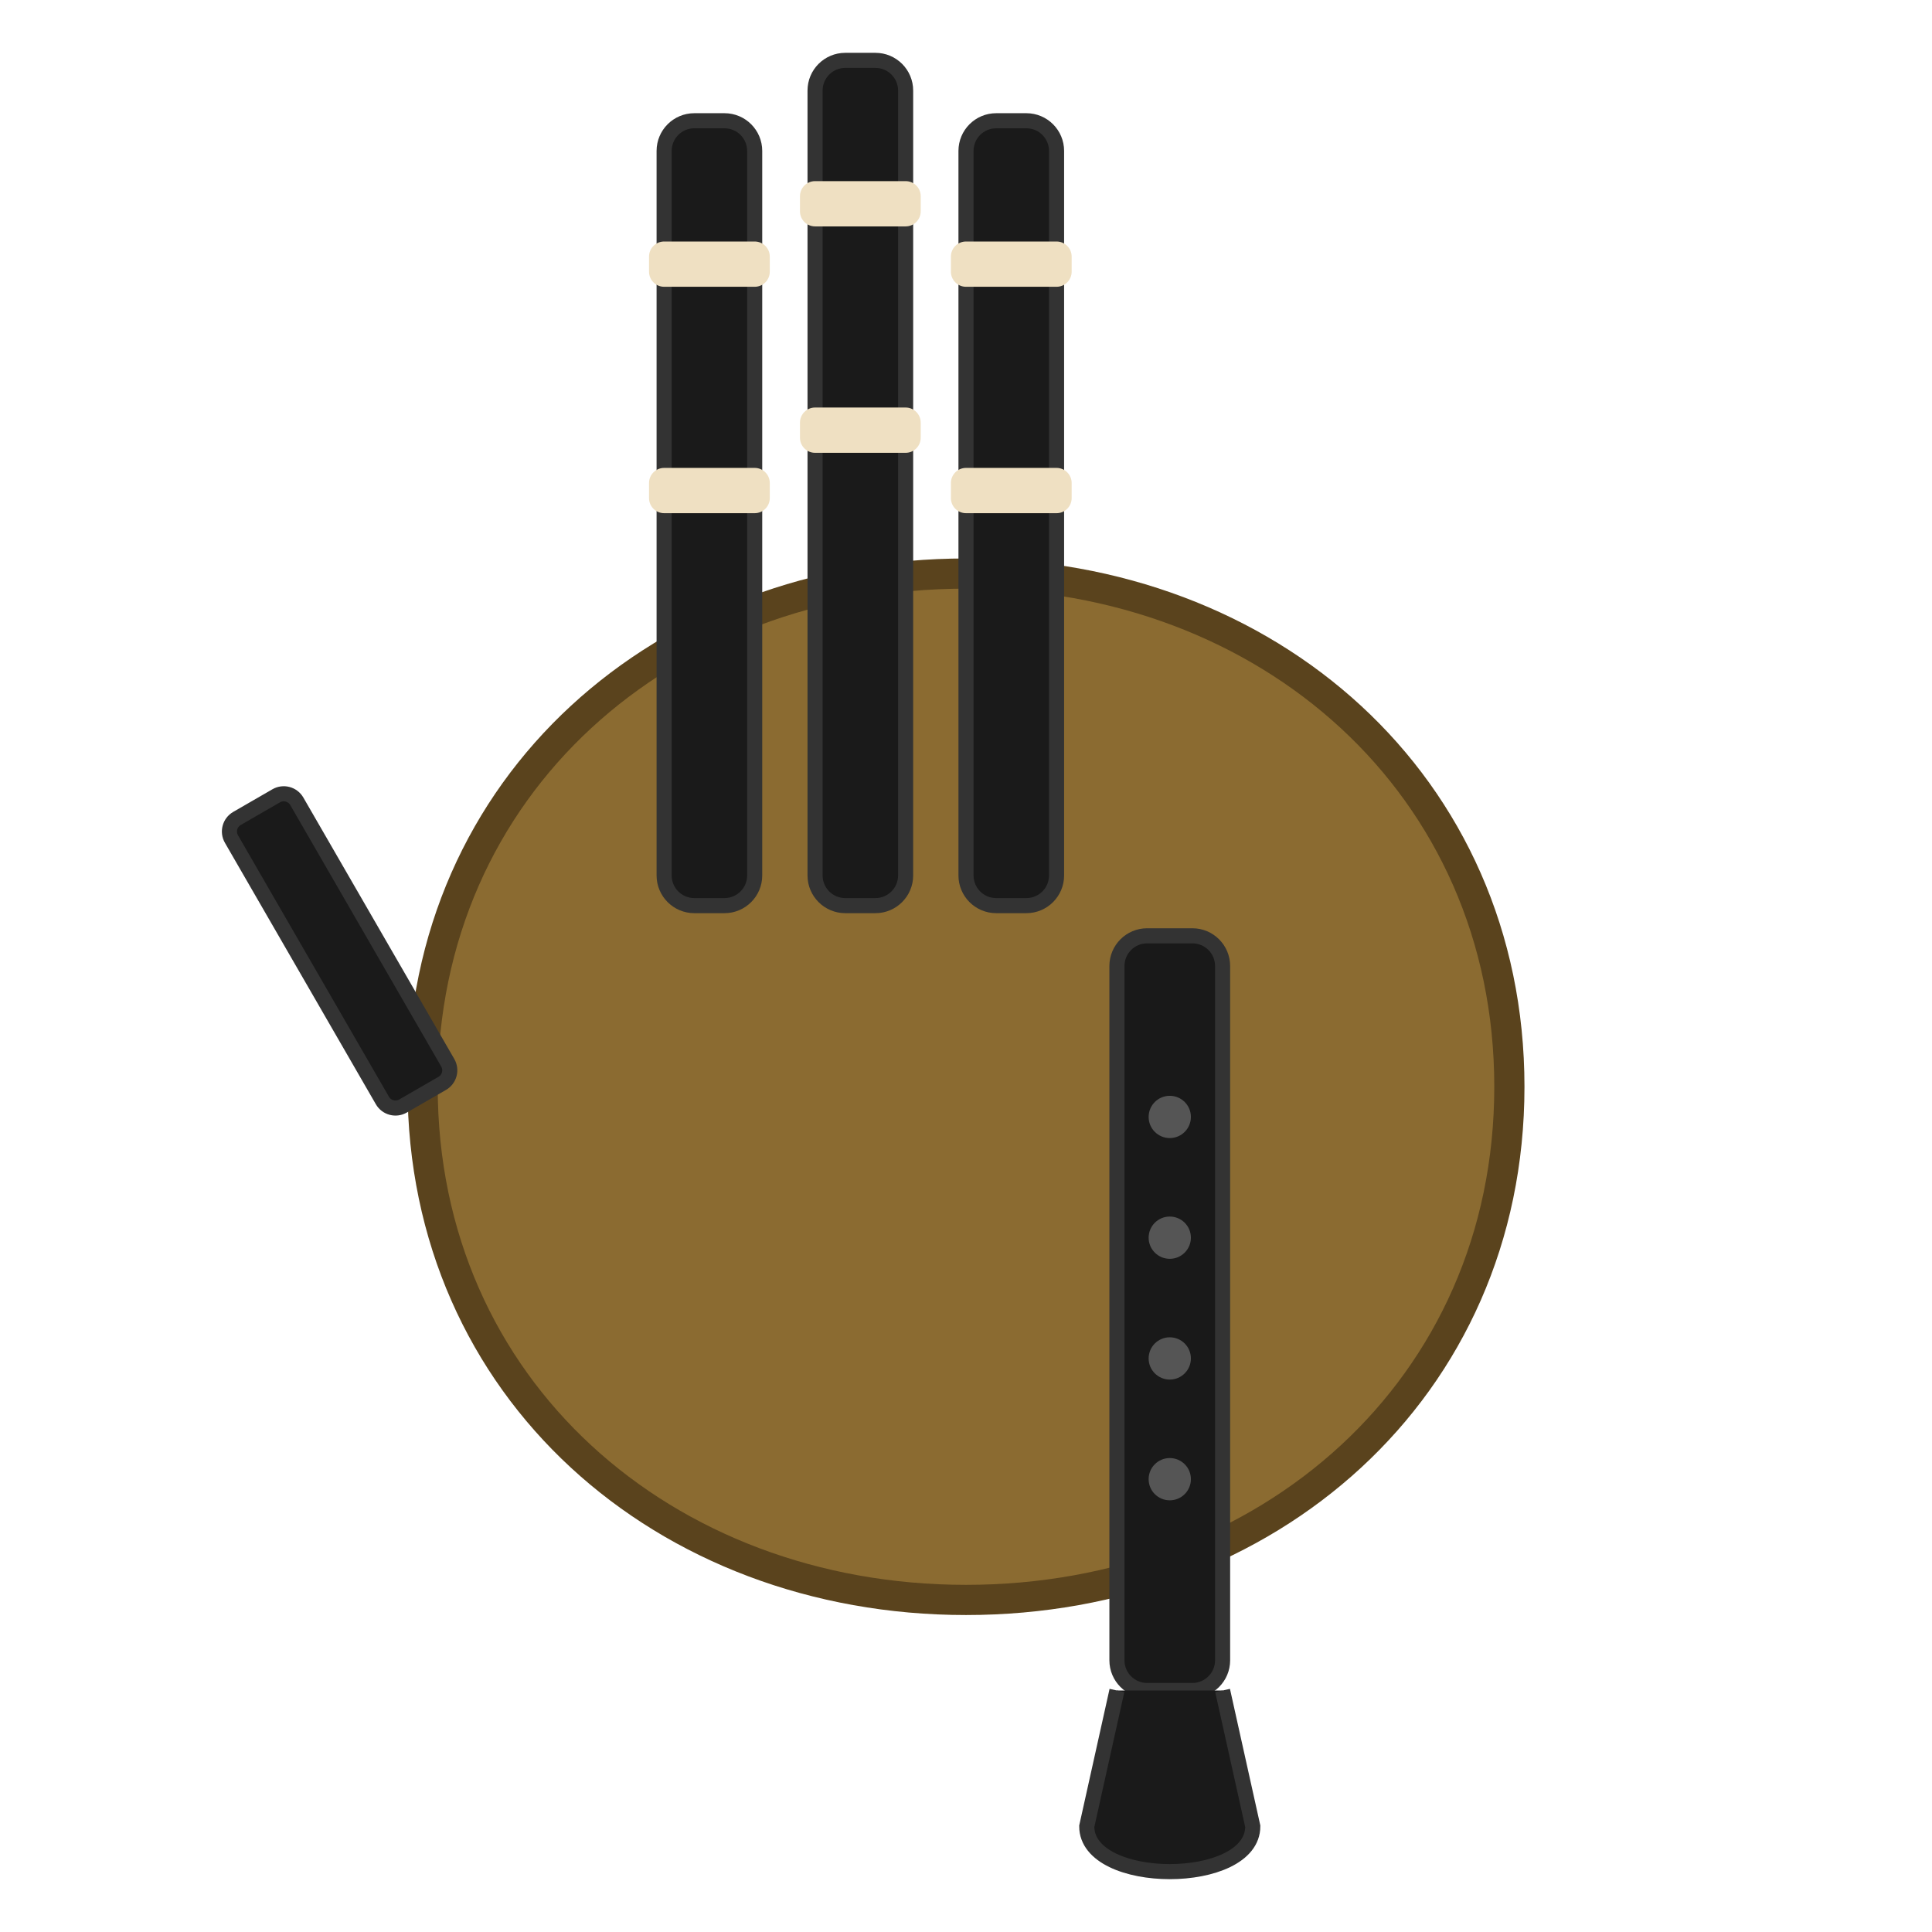
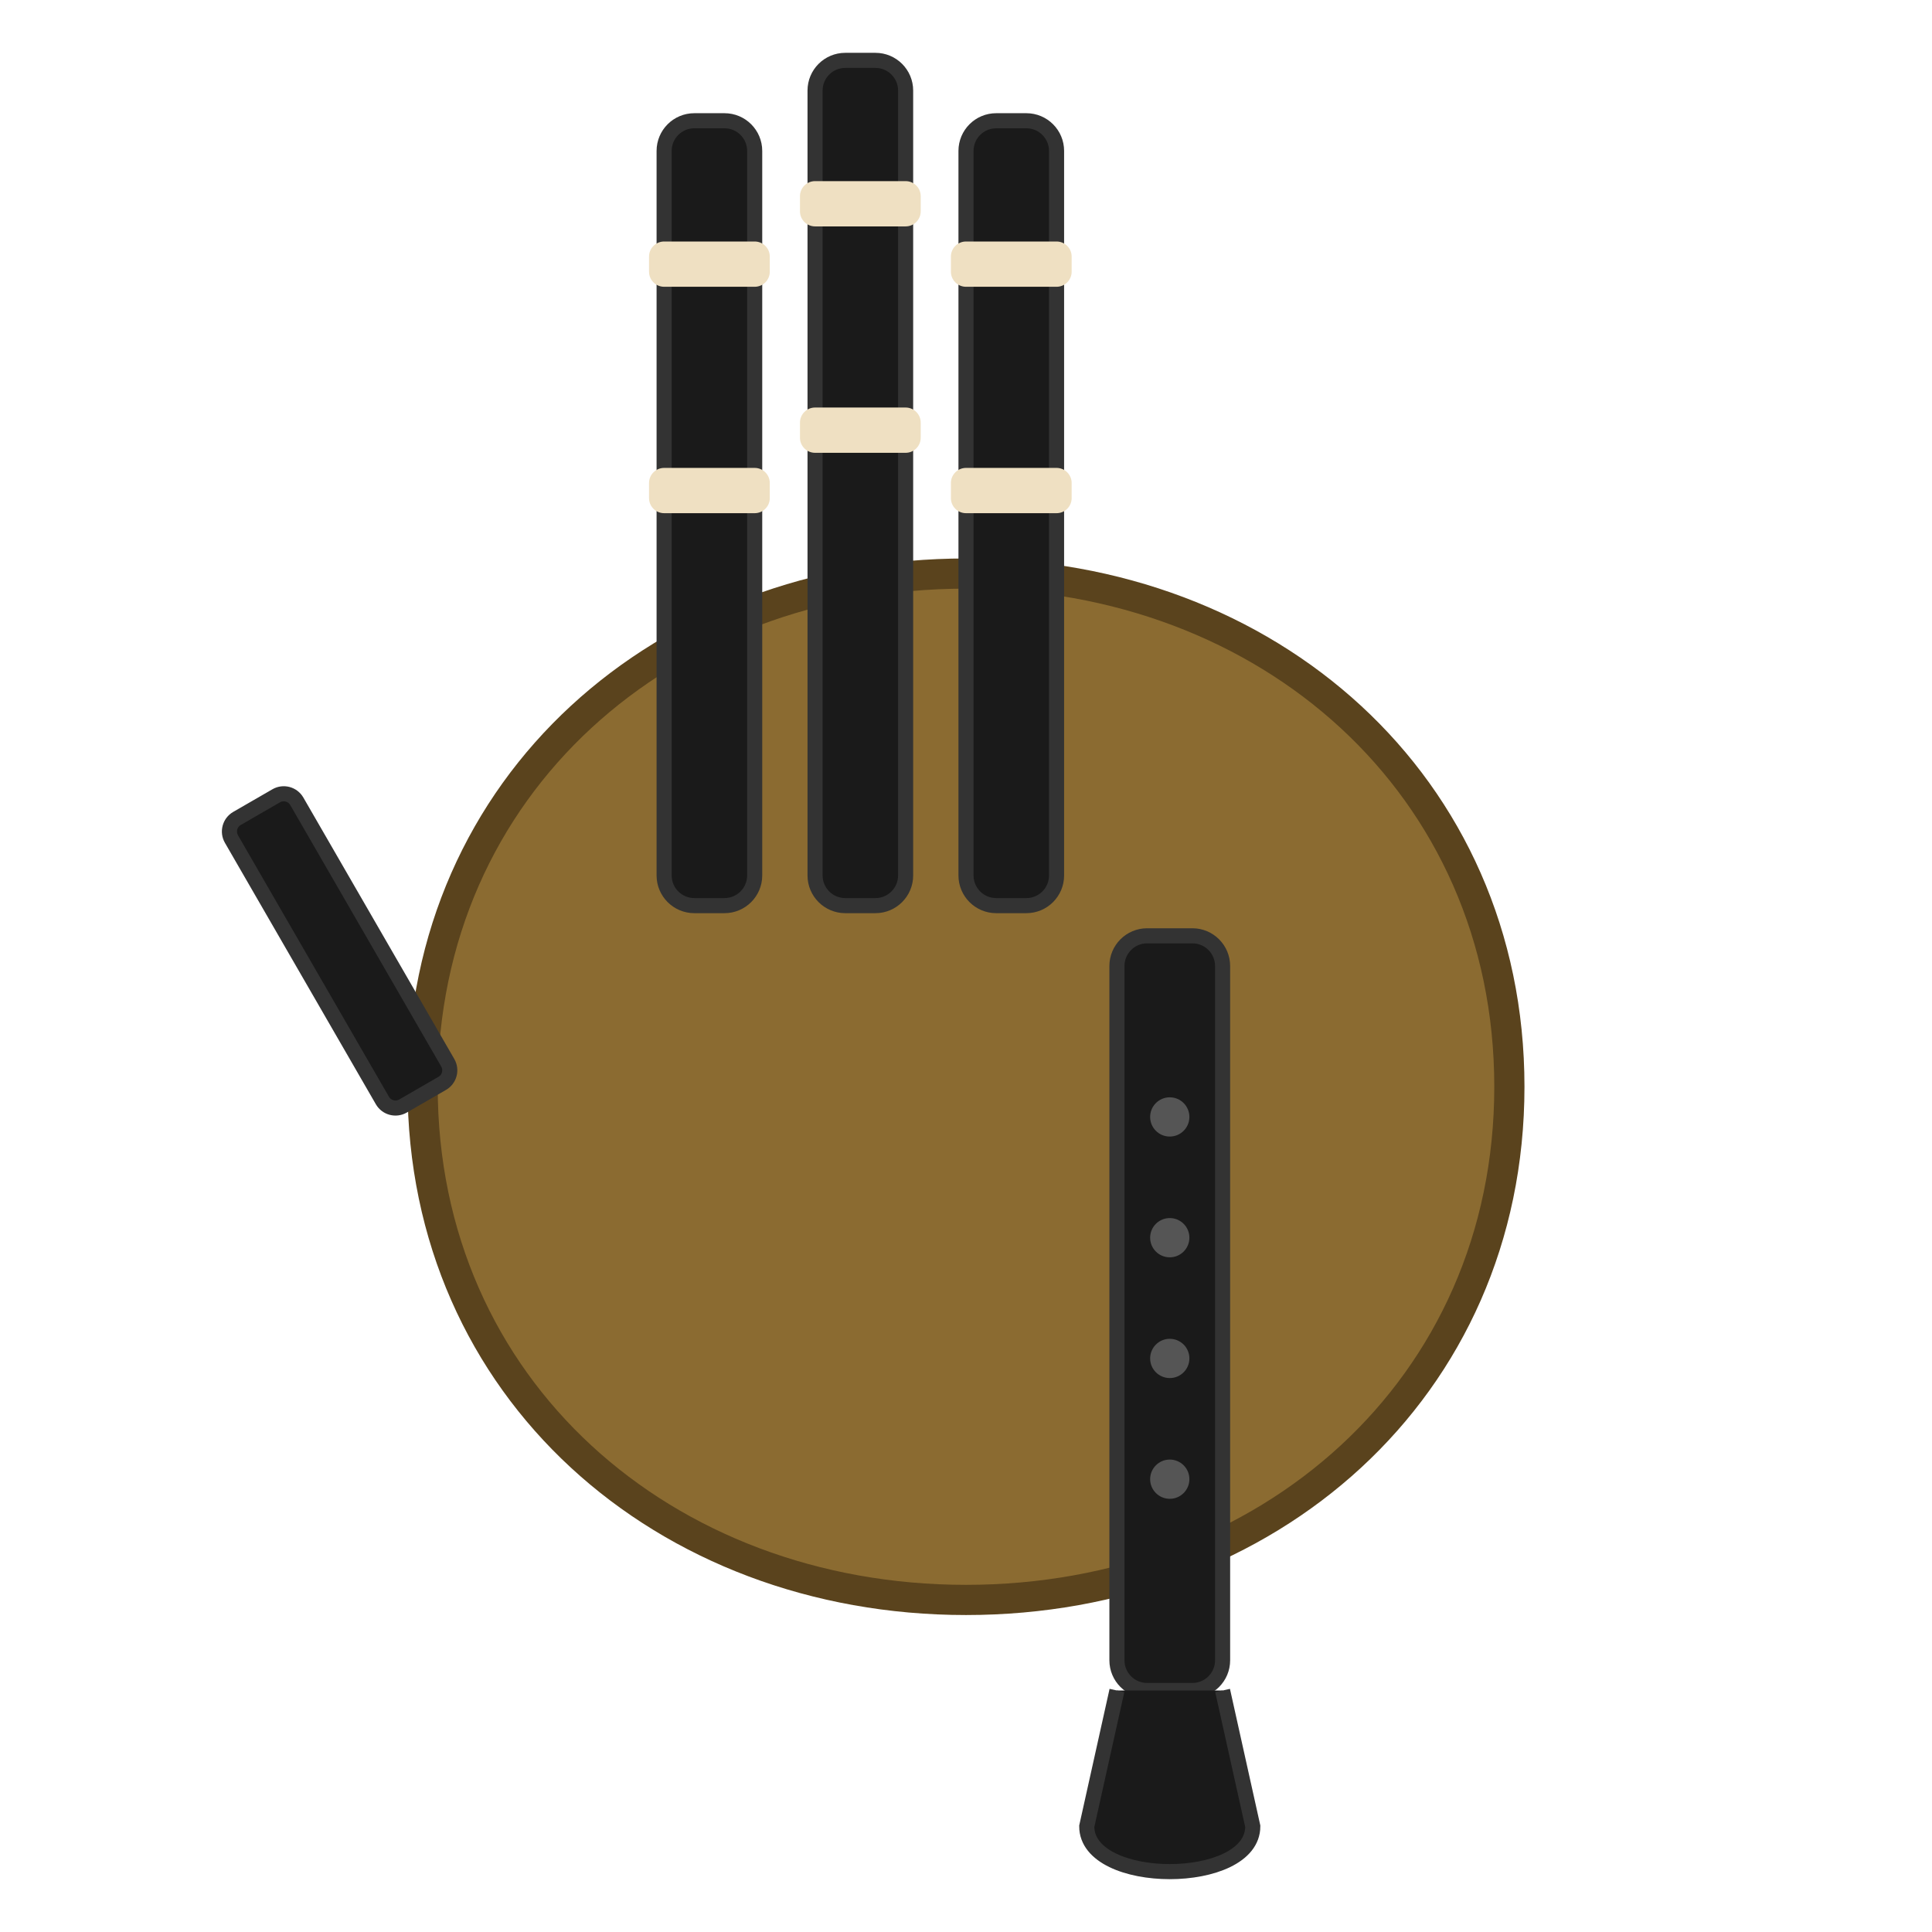
<svg xmlns="http://www.w3.org/2000/svg" viewBox="0 0 128 128" width="128" height="128">
-   <path d="M28 72 C28 52,44 38,64 38 C84 38,100 52,100 72 C100 92,84 106,64 106 C44 106,28 92,28 72 Z" fill="#8b6b31" stroke="#5a431d" stroke-width="2" />
-   <rect x="74" y="62" width="7" height="50" rx="2" fill="#191919" stroke="#333" />
-   <circle cx="77.5" cy="74" r="1.4" fill="#555" />
-   <circle cx="77.5" cy="82" r="1.4" fill="#555" />
-   <circle cx="77.5" cy="90" r="1.4" fill="#555" />
-   <circle cx="77.5" cy="98" r="1.4" fill="#555" />
-   <path d="M74 112 L72 121 C72 125,83 125,83 121 L81 112" fill="#1a1a1a" stroke="#333" />
+   <path d="M28 72 C28 52 44 38 64 38 C84 38 100 52 100 72 C100 92 84 106 64 106 C44 106 28 92 28 72 Z" fill="#8b6b31" stroke="#5a431d" stroke-width="2" />
+   <rect x="74" y="62" width="7" height="50" rx="2" fill="#1a1a1a" stroke="#333" />
+   <circle cx="77.5" cy="74" r="1.3" fill="#555" />
+   <circle cx="77.5" cy="82" r="1.3" fill="#555" />
+   <circle cx="77.5" cy="90" r="1.3" fill="#555" />
+   <circle cx="77.5" cy="98" r="1.3" fill="#555" />
+   <path d="M74 112 L72 121 C72 125 83 125 83 121 L81 112" fill="#1a1a1a" stroke="#333" />
  <rect x="44" y="8" width="6" height="52" rx="2" fill="#1a1a1a" stroke="#333" />
  <rect x="54" y="4" width="6" height="56" rx="2" fill="#1a1a1a" stroke="#333" />
  <rect x="64" y="8" width="6" height="52" rx="2" fill="#1a1a1a" stroke="#333" />
  <g fill="#efe0c2">
    <rect x="43" y="16" width="8" height="3" rx="1" />
    <rect x="43" y="31" width="8" height="3" rx="1" />
    <rect x="53" y="12" width="8" height="3" rx="1" />
    <rect x="53" y="27" width="8" height="3" rx="1" />
    <rect x="63" y="16" width="8" height="3" rx="1" />
    <rect x="63" y="31" width="8" height="3" rx="1" />
  </g>
  <rect x="20" y="52" width="5" height="22" rx="1" fill="#1a1a1a" stroke="#333" transform="rotate(-30,22.5,63)" />
</svg>
